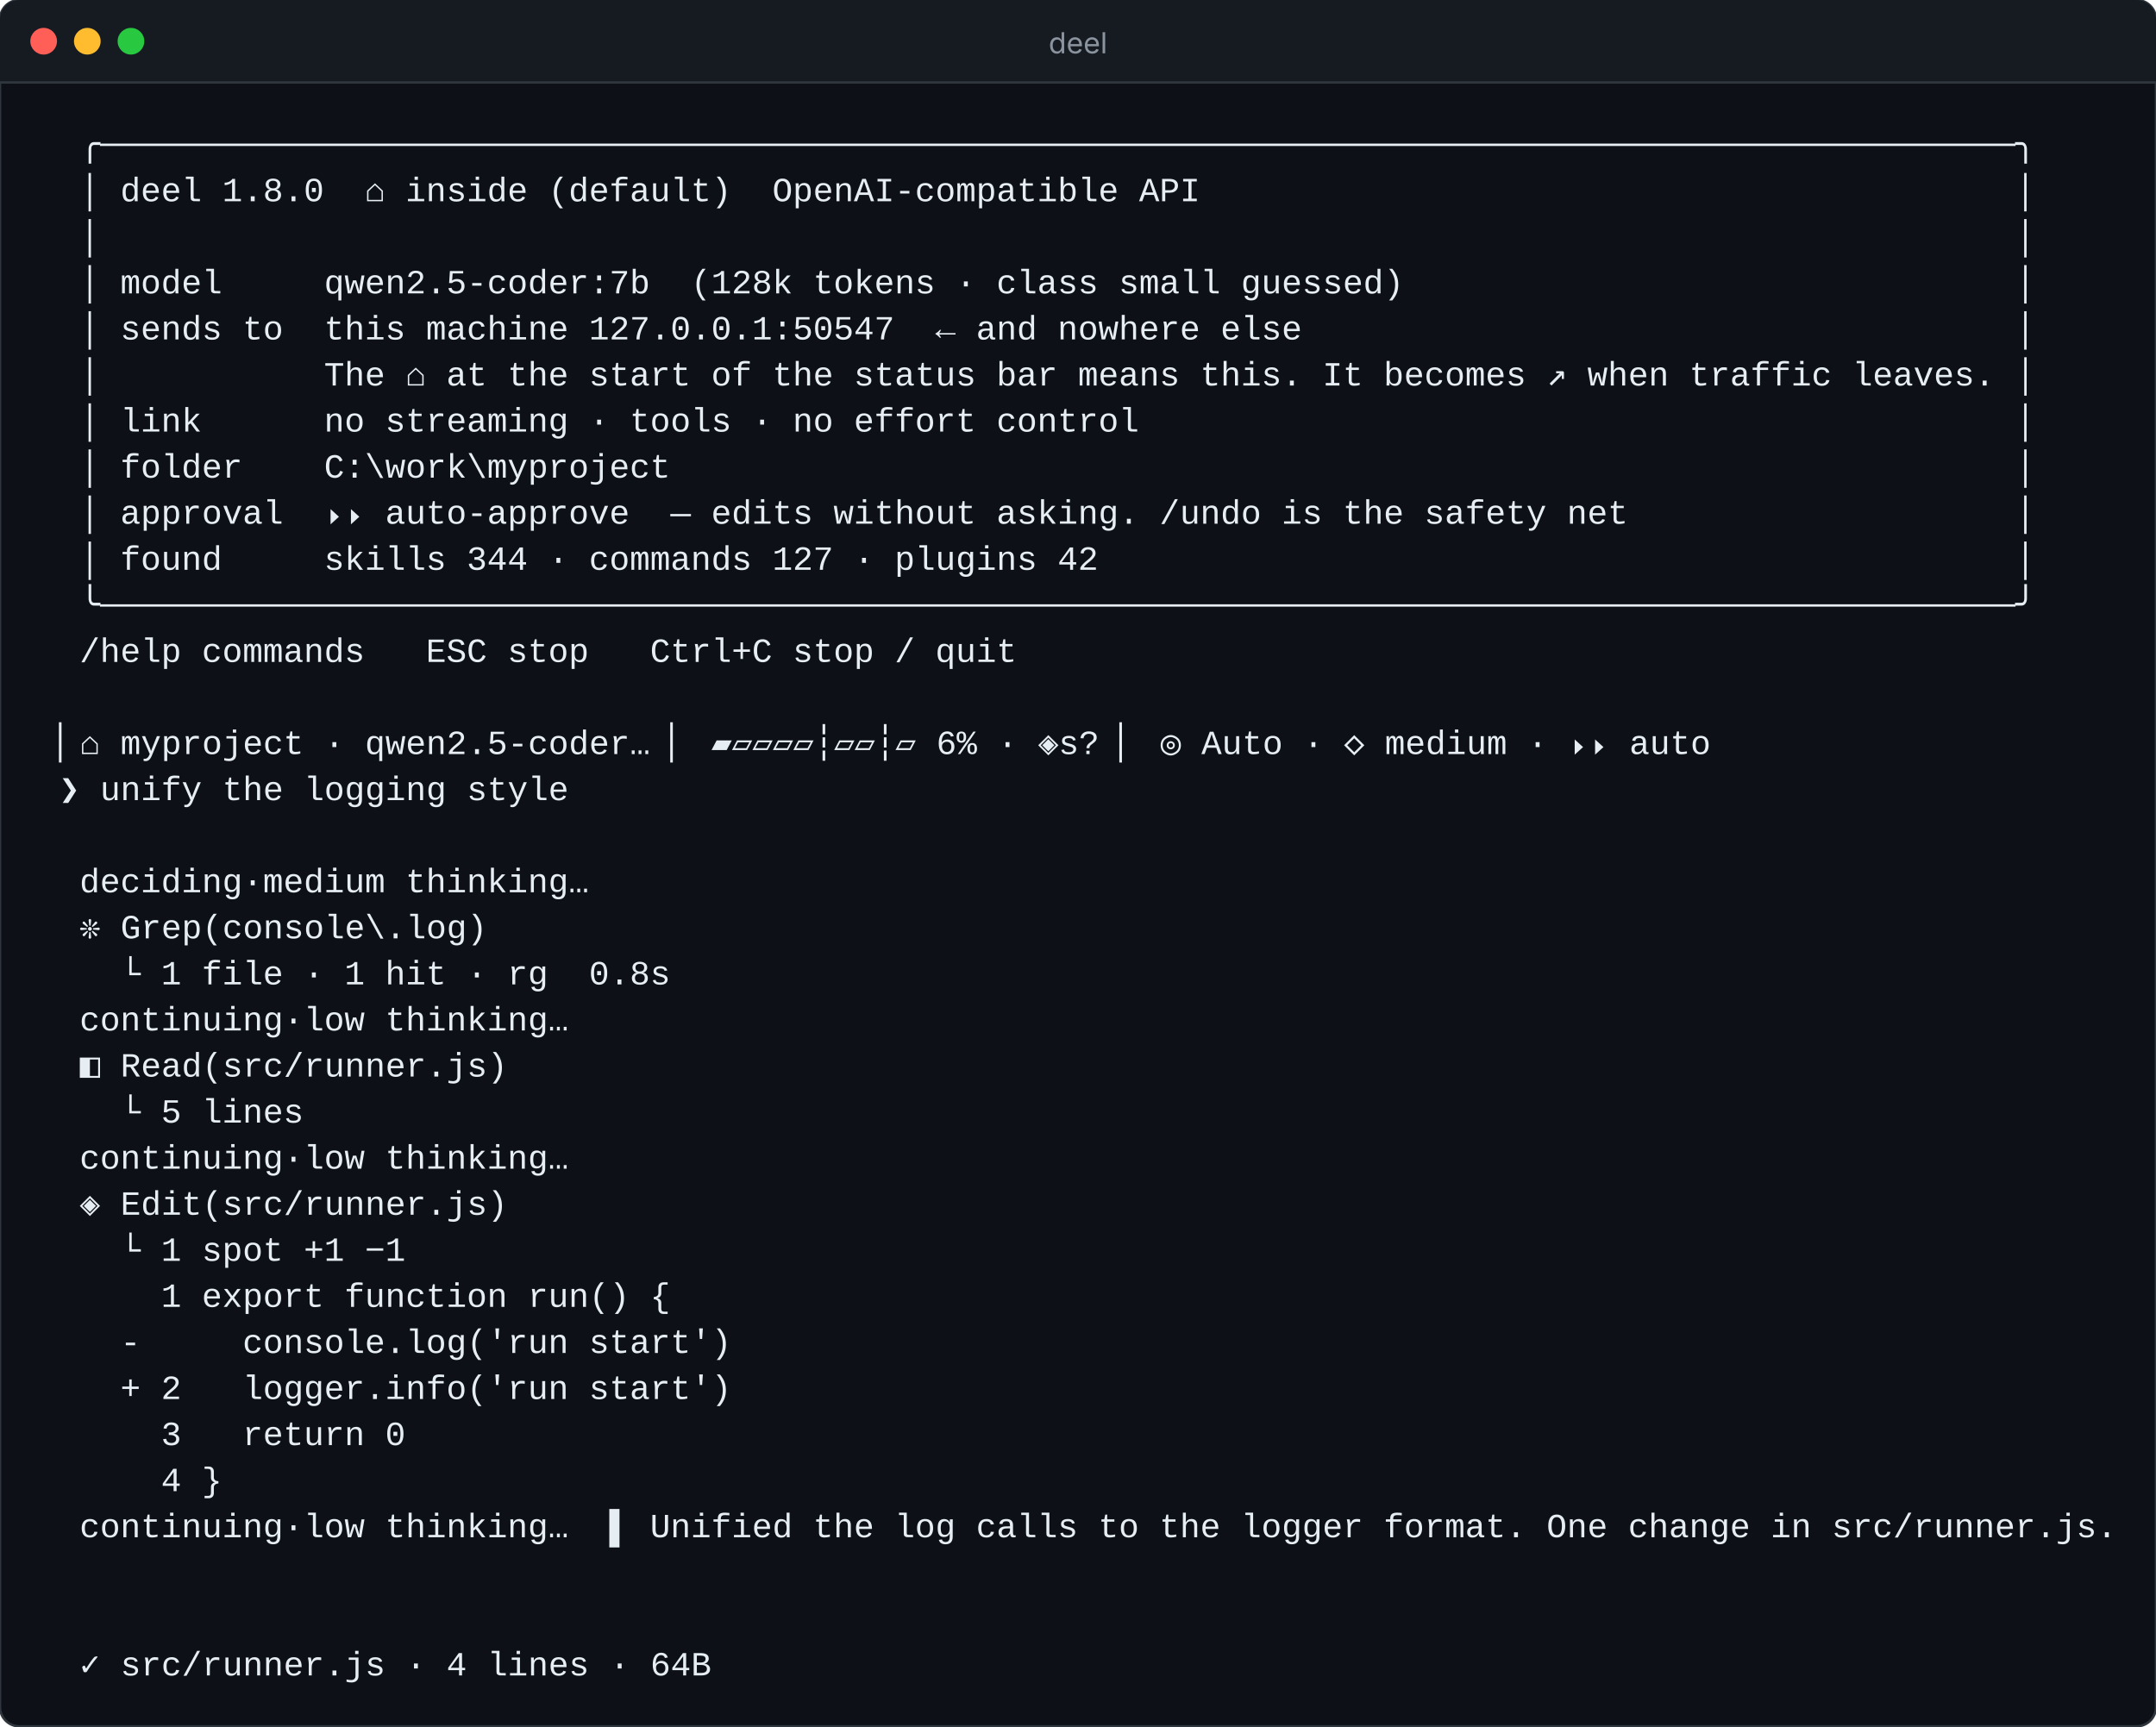
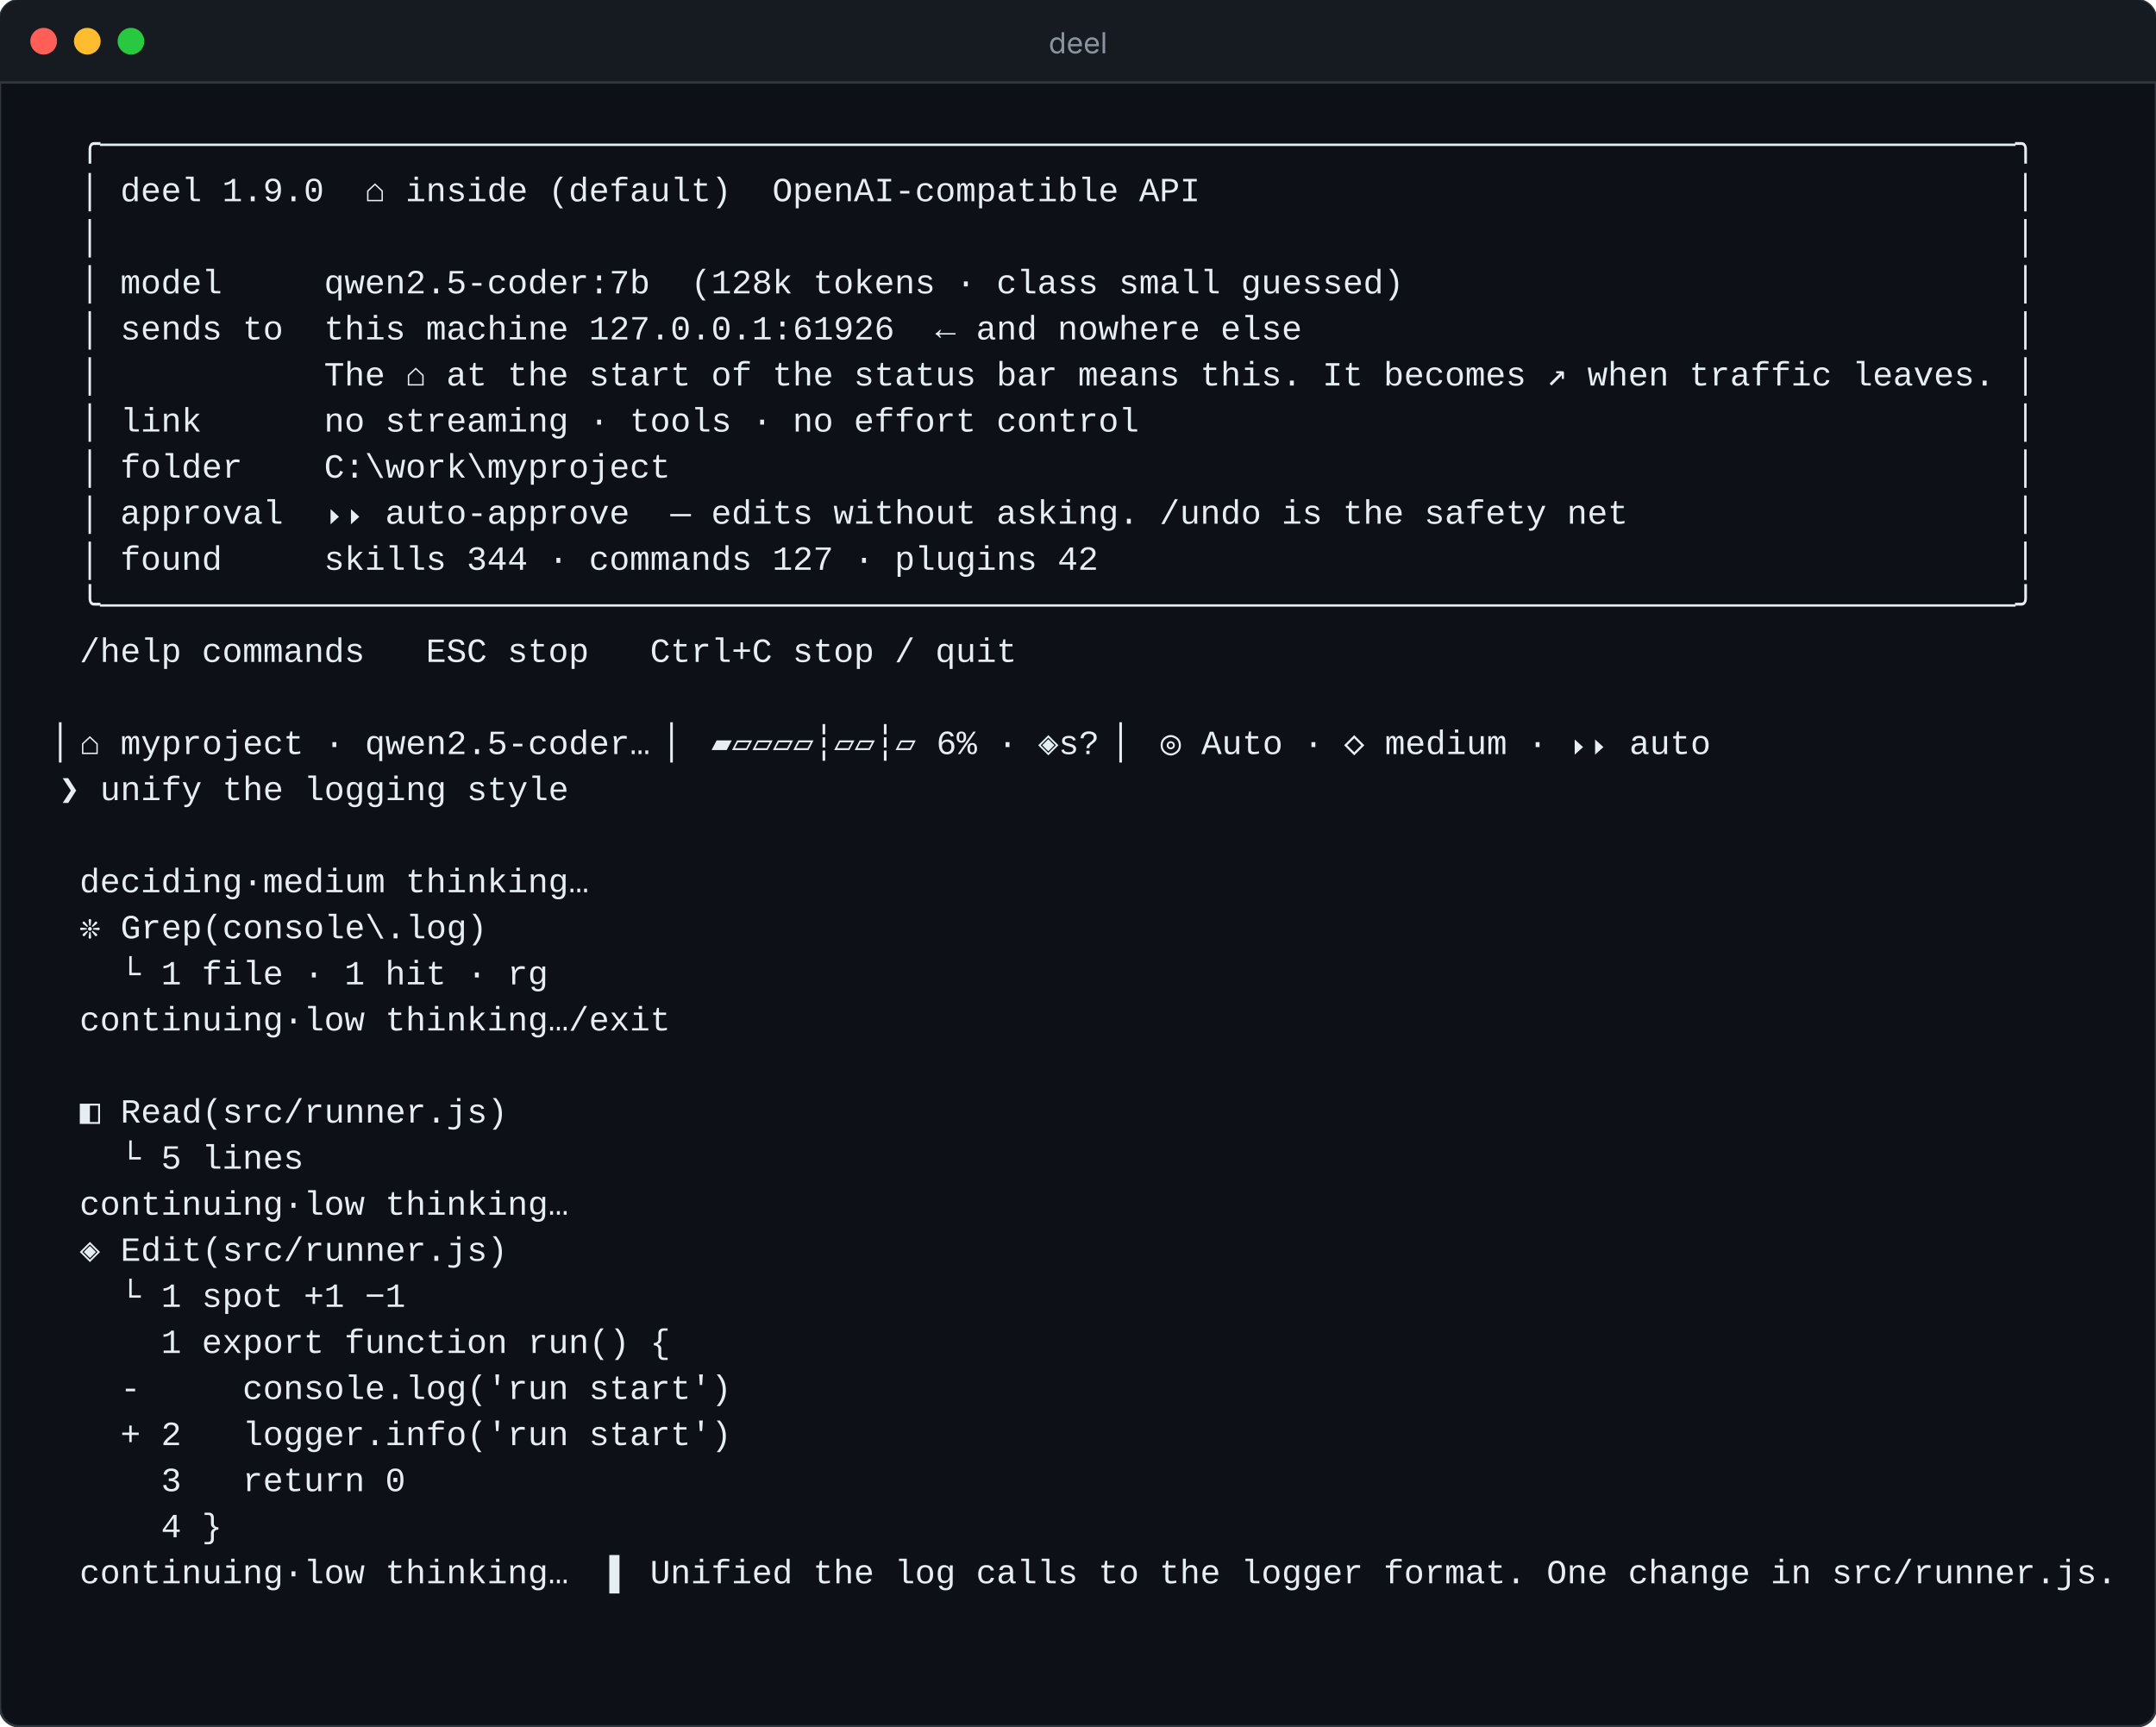
<svg xmlns="http://www.w3.org/2000/svg" width="889" height="712" viewBox="0 0 889 712" role="img" aria-label="deel — a task from start to finish">
  <rect width="889" height="712" rx="8" fill="#0d1117" stroke="#30363d" />
  <path d="M0 8a8 8 0 0 1 8-8h873a8 8 0 0 1 8 8v26H0z" fill="#161b22" />
  <line x1="0" y1="34" x2="889" y2="34" stroke="#30363d" />
  <circle cx="18" cy="17" r="5.5" fill="#ff5f57" />
  <circle cx="36" cy="17" r="5.5" fill="#febc2e" />
  <circle cx="54" cy="17" r="5.5" fill="#28c840" />
  <text x="444.5" y="22" fill="#8b949e" font-size="12" text-anchor="middle" font-family="ui-sans-serif,-apple-system,Segoe UI,sans-serif">deel</text>
  <g font-family="ui-monospace,SFMono-Regular,Menlo,Consolas,'Liberation Mono',monospace" font-size="14">
    <text x="16.0" y="64" fill="#e6edf3" textLength="823.2" lengthAdjust="spacing" xml:space="preserve">  ╭──────────────────────────────────────────────────────────────────────────────────────────────╮</text>
-     <text x="16.0" y="83" fill="#e6edf3" textLength="823.2" lengthAdjust="spacing" xml:space="preserve">  │ deel 1.8.0  ⌂ inside (default)  OpenAI-compatible API                                        │</text>
+     <text x="16.0" y="83" fill="#e6edf3" textLength="823.2" lengthAdjust="spacing" xml:space="preserve">  │ deel 1.9.0  ⌂ inside (default)  OpenAI-compatible API                                        │</text>
    <text x="16.0" y="102" fill="#e6edf3" textLength="823.2" lengthAdjust="spacing" xml:space="preserve">  │                                                                                              │</text>
    <text x="16.0" y="121" fill="#e6edf3" textLength="823.2" lengthAdjust="spacing" xml:space="preserve">  │ model     qwen2.5-coder:7b  (128k tokens · class small guessed)                              │</text>
-     <text x="16.0" y="140" fill="#e6edf3" textLength="823.2" lengthAdjust="spacing" xml:space="preserve">  │ sends to  this machine 127.0.0.1:50547  ← and nowhere else                                   │</text>
+     <text x="16.0" y="140" fill="#e6edf3" textLength="823.2" lengthAdjust="spacing" xml:space="preserve">  │ sends to  this machine 127.0.0.1:61926  ← and nowhere else                                   │</text>
    <text x="16.0" y="159" fill="#e6edf3" textLength="823.2" lengthAdjust="spacing" xml:space="preserve">  │           The ⌂ at the start of the status bar means this. It becomes ↗ when traffic leaves. │</text>
    <text x="16.0" y="178" fill="#e6edf3" textLength="823.2" lengthAdjust="spacing" xml:space="preserve">  │ link      no streaming · tools · no effort control                                           │</text>
    <text x="16.0" y="197" fill="#e6edf3" textLength="823.2" lengthAdjust="spacing" xml:space="preserve">  │ folder    C:\work\myproject                                                                  │</text>
    <text x="16.0" y="216" fill="#e6edf3" textLength="823.2" lengthAdjust="spacing" xml:space="preserve">  │ approval  ⏵⏵ auto-approve  — edits without asking. /undo is the safety net                   │</text>
    <text x="16.0" y="235" fill="#e6edf3" textLength="823.2" lengthAdjust="spacing" xml:space="preserve">  │ found     skills 344 · commands 127 · plugins 42                                             │</text>
    <text x="16.0" y="254" fill="#e6edf3" textLength="823.2" lengthAdjust="spacing" xml:space="preserve">  ╰──────────────────────────────────────────────────────────────────────────────────────────────╯</text>
    <text x="16.0" y="273" fill="#e6edf3" textLength="403.2" lengthAdjust="spacing" xml:space="preserve">  /help commands   ESC stop   Ctrl+C stop / quit</text>
    <text x="16.0" y="311" fill="#e6edf3" textLength="688.8" lengthAdjust="spacing" xml:space="preserve"> ▏⌂ myproject · qwen2.5-coder… ▏ ▰▱▱▱▱┆▱▱┆▱ 6% · ◈s? ▏ ◎ Auto · ◇ medium · ⏵⏵ auto</text>
    <text x="16.0" y="330" fill="#e6edf3" textLength="218.4" lengthAdjust="spacing" xml:space="preserve"> ❯ unify the logging style</text>
    <text x="16.0" y="368" fill="#e6edf3" textLength="226.8" lengthAdjust="spacing" xml:space="preserve">  deciding·medium thinking…</text>
    <text x="16.0" y="387" fill="#e6edf3" textLength="184.8" lengthAdjust="spacing" xml:space="preserve">  ❊ Grep(console\.log)</text>
-     <text x="16.0" y="406" fill="#e6edf3" textLength="260.4" lengthAdjust="spacing" xml:space="preserve">    └ 1 file · 1 hit · rg  0.8s</text>
-     <text x="16.0" y="425" fill="#e6edf3" textLength="218.4" lengthAdjust="spacing" xml:space="preserve">  continuing·low thinking…</text>
-     <text x="16.0" y="444" fill="#e6edf3" textLength="193.2" lengthAdjust="spacing" xml:space="preserve">  ◧ Read(src/runner.js)</text>
-     <text x="16.0" y="463" fill="#e6edf3" textLength="109.2" lengthAdjust="spacing" xml:space="preserve">    └ 5 lines</text>
-     <text x="16.0" y="482" fill="#e6edf3" textLength="218.4" lengthAdjust="spacing" xml:space="preserve">  continuing·low thinking…</text>
-     <text x="16.0" y="501" fill="#e6edf3" textLength="193.2" lengthAdjust="spacing" xml:space="preserve">  ◈ Edit(src/runner.js)</text>
-     <text x="16.0" y="520" fill="#e6edf3" textLength="151.2" lengthAdjust="spacing" xml:space="preserve">    └ 1 spot +1 −1</text>
-     <text x="16.0" y="539" fill="#e6edf3" textLength="260.4" lengthAdjust="spacing" xml:space="preserve">      1 export function run() {</text>
-     <text x="16.0" y="558" fill="#e6edf3" textLength="285.6" lengthAdjust="spacing" xml:space="preserve">    -     console.log('run start')</text>
-     <text x="16.0" y="577" fill="#e6edf3" textLength="285.6" lengthAdjust="spacing" xml:space="preserve">    + 2   logger.info('run start')</text>
-     <text x="16.0" y="596" fill="#e6edf3" textLength="151.2" lengthAdjust="spacing" xml:space="preserve">      3   return 0</text>
-     <text x="16.0" y="615" fill="#e6edf3" textLength="75.6" lengthAdjust="spacing" xml:space="preserve">      4 }</text>
-     <text x="16.0" y="634" fill="#e6edf3" textLength="856.8" lengthAdjust="spacing" xml:space="preserve">  continuing·low thinking…  ▌ Unified the log calls to the logger format. One change in src/runner.js.</text>
-     <text x="16.0" y="691" fill="#e6edf3" textLength="277.2" lengthAdjust="spacing" xml:space="preserve">  ✓ src/runner.js · 4 lines · 64B</text>
+     <text x="16.0" y="406" fill="#e6edf3" textLength="210.0" lengthAdjust="spacing" xml:space="preserve">    └ 1 file · 1 hit · rg</text>
+     <text x="16.0" y="425" fill="#e6edf3" textLength="260.4" lengthAdjust="spacing" xml:space="preserve">  continuing·low thinking…/exit</text>
+     <text x="16.0" y="463" fill="#e6edf3" textLength="193.2" lengthAdjust="spacing" xml:space="preserve">  ◧ Read(src/runner.js)</text>
+     <text x="16.0" y="482" fill="#e6edf3" textLength="109.2" lengthAdjust="spacing" xml:space="preserve">    └ 5 lines</text>
+     <text x="16.0" y="501" fill="#e6edf3" textLength="218.4" lengthAdjust="spacing" xml:space="preserve">  continuing·low thinking…</text>
+     <text x="16.0" y="520" fill="#e6edf3" textLength="193.2" lengthAdjust="spacing" xml:space="preserve">  ◈ Edit(src/runner.js)</text>
+     <text x="16.0" y="539" fill="#e6edf3" textLength="151.2" lengthAdjust="spacing" xml:space="preserve">    └ 1 spot +1 −1</text>
+     <text x="16.0" y="558" fill="#e6edf3" textLength="260.4" lengthAdjust="spacing" xml:space="preserve">      1 export function run() {</text>
+     <text x="16.0" y="577" fill="#e6edf3" textLength="285.6" lengthAdjust="spacing" xml:space="preserve">    -     console.log('run start')</text>
+     <text x="16.0" y="596" fill="#e6edf3" textLength="285.6" lengthAdjust="spacing" xml:space="preserve">    + 2   logger.info('run start')</text>
+     <text x="16.0" y="615" fill="#e6edf3" textLength="151.2" lengthAdjust="spacing" xml:space="preserve">      3   return 0</text>
+     <text x="16.0" y="634" fill="#e6edf3" textLength="75.6" lengthAdjust="spacing" xml:space="preserve">      4 }</text>
+     <text x="16.0" y="653" fill="#e6edf3" textLength="856.8" lengthAdjust="spacing" xml:space="preserve">  continuing·low thinking…  ▌ Unified the log calls to the logger format. One change in src/runner.js.</text>
  </g>
</svg>
